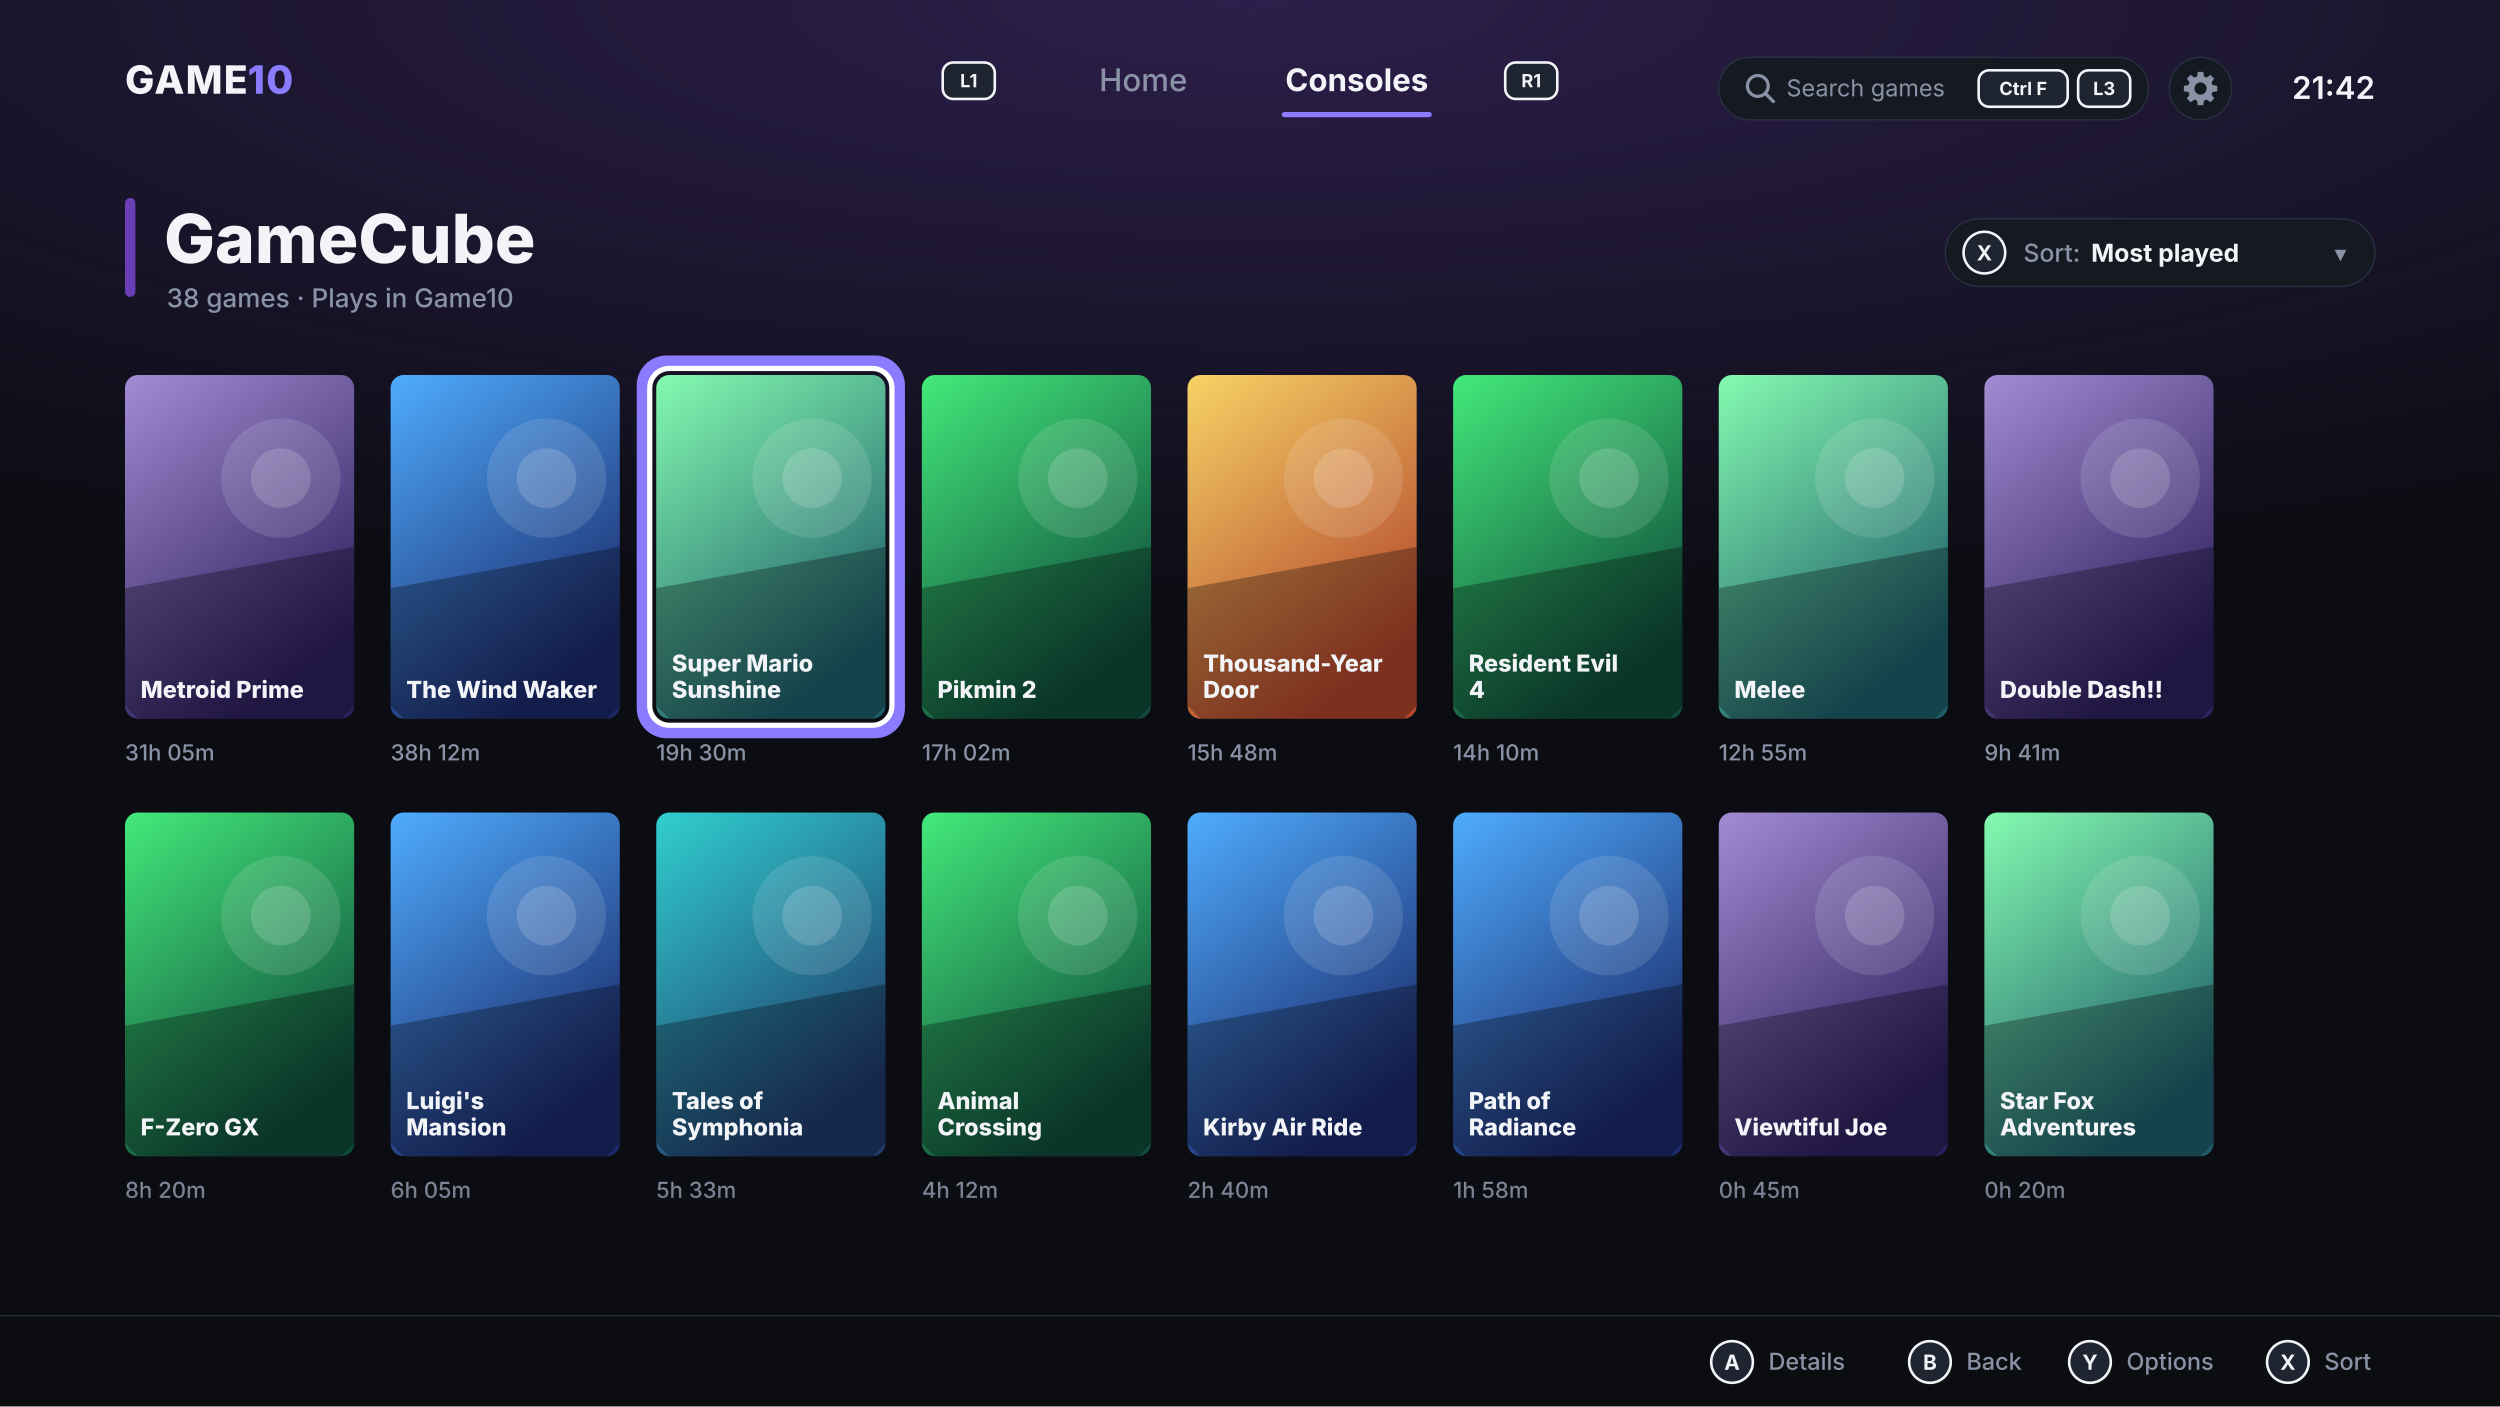
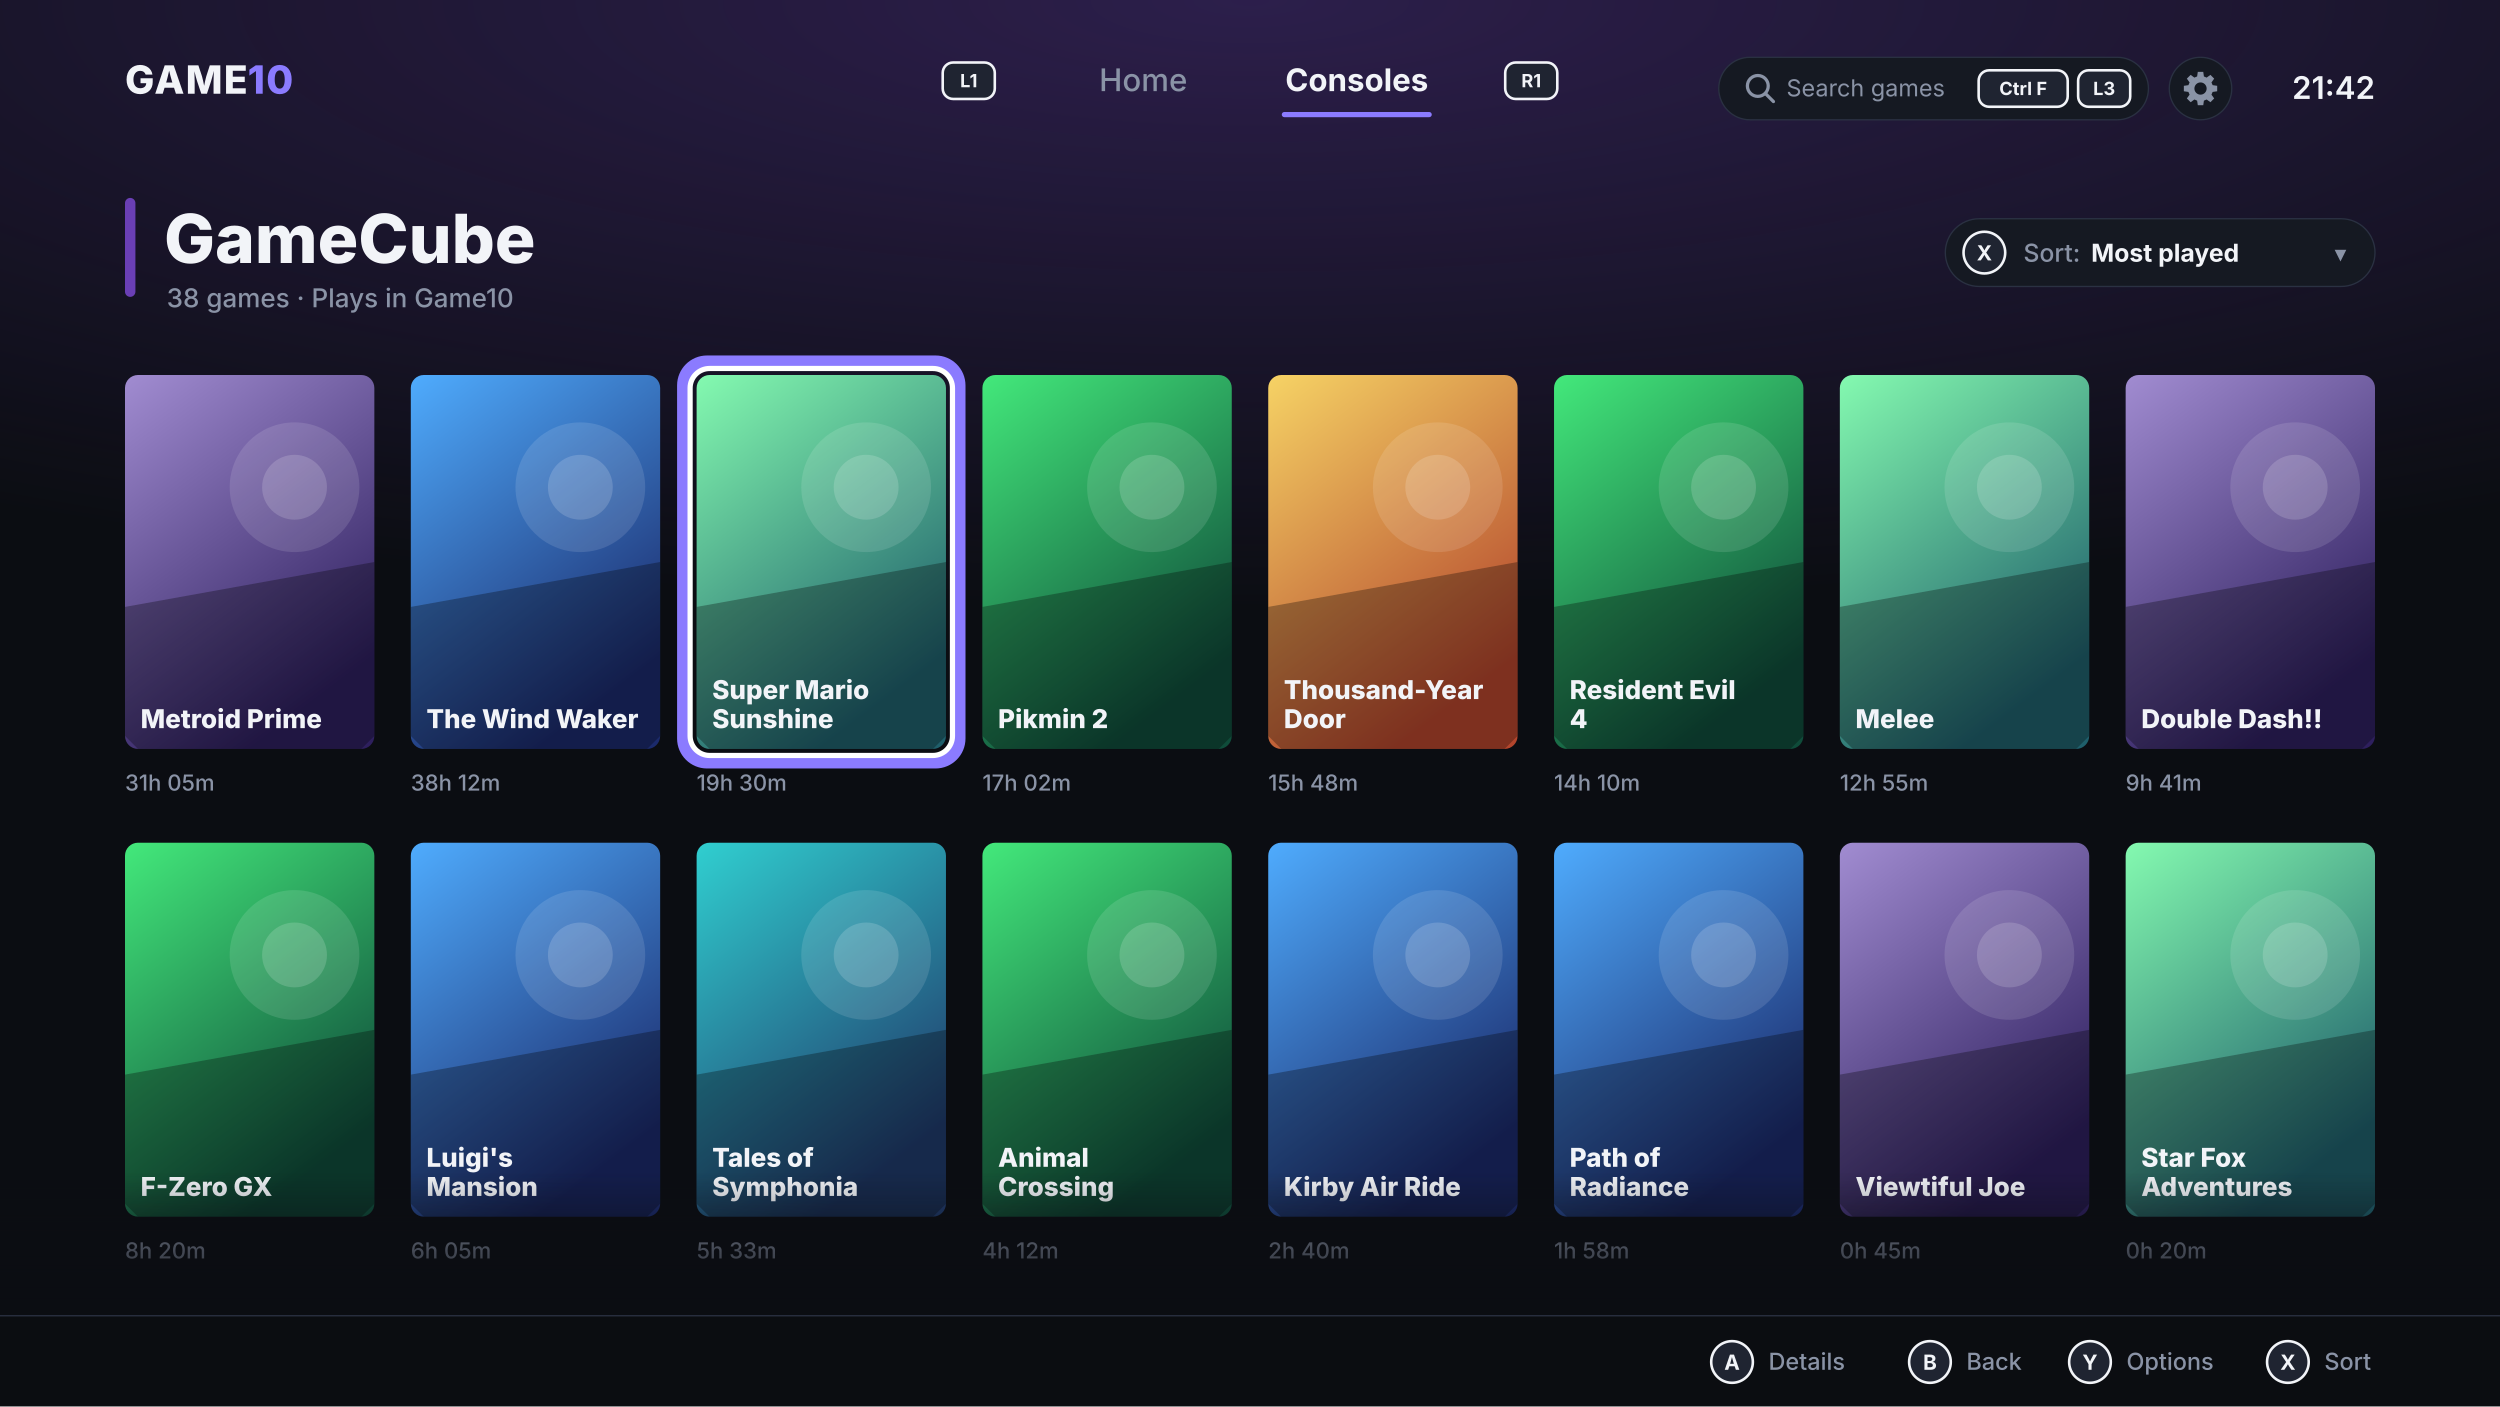
<svg xmlns="http://www.w3.org/2000/svg" width="1920" height="1080" viewBox="0 0 1920 1080">
  <defs>
    <radialGradient id="rg1" cx="0.5" cy="0" r="0.9">
      <stop offset="0" stop-color="#6A3FB5" stop-opacity="0.35" />
      <stop offset="1" stop-color="#6A3FB5" stop-opacity="0" />
    </radialGradient>
    <linearGradient id="lg2" x1="0" y1="0" x2="0.5" y2="1">
      <stop offset="0" stop-color="#A18CD1" stop-opacity="1" />
      <stop offset="1" stop-color="#2E1F5E" stop-opacity="1" />
    </linearGradient>
    <linearGradient id="lg3" x1="0" y1="0" x2="0.5" y2="1">
      <stop offset="0" stop-color="#4FACFE" stop-opacity="1" />
      <stop offset="1" stop-color="#1B2A6B" stop-opacity="1" />
    </linearGradient>
    <linearGradient id="lg4" x1="0" y1="0" x2="0.5" y2="1">
      <stop offset="0" stop-color="#84FAB0" stop-opacity="1" />
      <stop offset="1" stop-color="#1F5F6B" stop-opacity="1" />
    </linearGradient>
    <linearGradient id="lg5" x1="0" y1="0" x2="0.5" y2="1">
      <stop offset="0" stop-color="#43E97B" stop-opacity="1" />
      <stop offset="1" stop-color="#0F4C3A" stop-opacity="1" />
    </linearGradient>
    <linearGradient id="lg6" x1="0" y1="0" x2="0.5" y2="1">
      <stop offset="0" stop-color="#F6D365" stop-opacity="1" />
      <stop offset="1" stop-color="#B3452C" stop-opacity="1" />
    </linearGradient>
    <linearGradient id="lg7" x1="0" y1="0" x2="0.5" y2="1">
      <stop offset="0" stop-color="#43E97B" stop-opacity="1" />
      <stop offset="1" stop-color="#0F4C3A" stop-opacity="1" />
    </linearGradient>
    <linearGradient id="lg8" x1="0" y1="0" x2="0.5" y2="1">
      <stop offset="0" stop-color="#84FAB0" stop-opacity="1" />
      <stop offset="1" stop-color="#1F5F6B" stop-opacity="1" />
    </linearGradient>
    <linearGradient id="lg9" x1="0" y1="0" x2="0.5" y2="1">
      <stop offset="0" stop-color="#A18CD1" stop-opacity="1" />
      <stop offset="1" stop-color="#2E1F5E" stop-opacity="1" />
    </linearGradient>
    <linearGradient id="lg10" x1="0" y1="0" x2="0.5" y2="1">
      <stop offset="0" stop-color="#43E97B" stop-opacity="1" />
      <stop offset="1" stop-color="#0F4C3A" stop-opacity="1" />
    </linearGradient>
    <linearGradient id="lg11" x1="0" y1="0" x2="0.5" y2="1">
      <stop offset="0" stop-color="#4FACFE" stop-opacity="1" />
      <stop offset="1" stop-color="#1B2A6B" stop-opacity="1" />
    </linearGradient>
    <linearGradient id="lg12" x1="0" y1="0" x2="0.5" y2="1">
      <stop offset="0" stop-color="#30CFD0" stop-opacity="1" />
      <stop offset="1" stop-color="#203A6B" stop-opacity="1" />
    </linearGradient>
    <linearGradient id="lg13" x1="0" y1="0" x2="0.5" y2="1">
      <stop offset="0" stop-color="#43E97B" stop-opacity="1" />
      <stop offset="1" stop-color="#0F4C3A" stop-opacity="1" />
    </linearGradient>
    <linearGradient id="lg14" x1="0" y1="0" x2="0.5" y2="1">
      <stop offset="0" stop-color="#4FACFE" stop-opacity="1" />
      <stop offset="1" stop-color="#1B2A6B" stop-opacity="1" />
    </linearGradient>
    <linearGradient id="lg15" x1="0" y1="0" x2="0.5" y2="1">
      <stop offset="0" stop-color="#4FACFE" stop-opacity="1" />
      <stop offset="1" stop-color="#1B2A6B" stop-opacity="1" />
    </linearGradient>
    <linearGradient id="lg16" x1="0" y1="0" x2="0.5" y2="1">
      <stop offset="0" stop-color="#A18CD1" stop-opacity="1" />
      <stop offset="1" stop-color="#2E1F5E" stop-opacity="1" />
    </linearGradient>
    <linearGradient id="lg17" x1="0" y1="0" x2="0.5" y2="1">
      <stop offset="0" stop-color="#84FAB0" stop-opacity="1" />
      <stop offset="1" stop-color="#1F5F6B" stop-opacity="1" />
    </linearGradient>
    <linearGradient id="lg18" x1="0" y1="0" x2="0" y2="1">
      <stop offset="0" stop-color="#0B0D12" stop-opacity="0" />
      <stop offset="1" stop-color="#0B0D12" stop-opacity="1" />
    </linearGradient>
  </defs>
  <rect x="0.0" y="0.0" width="1920.0" height="1080.0" rx="0" fill="#0B0D12" fill-opacity="1" />
  <rect x="0.0" y="0.0" width="1920.0" height="520.0" rx="0" fill="url(#rg1)" fill-opacity="1" />
  <text x="96" y="72" font-family="Inter, 'Helvetica Neue', Arial, sans-serif" font-size="30" font-weight="800" fill="#F2F4F8" letter-spacing="1">GAME<tspan fill="#8B7BFF">10</tspan>
  </text>
  <rect x="724.0" y="48.0" width="40.0" height="28.0" rx="8" fill="#1F2431" fill-opacity="1" stroke="#F2F4F8" stroke-width="2" />
  <text x="744.0" y="67.0" font-family="Inter, 'Helvetica Neue', Arial, sans-serif" font-size="14" font-weight="700" fill="#F2F4F8" fill-opacity="1" text-anchor="middle" letter-spacing="0">L1</text>
  <rect x="1156.0" y="48.0" width="40.0" height="28.0" rx="8" fill="#1F2431" fill-opacity="1" stroke="#F2F4F8" stroke-width="2" />
  <text x="1176.0" y="67.0" font-family="Inter, 'Helvetica Neue', Arial, sans-serif" font-size="14" font-weight="700" fill="#F2F4F8" fill-opacity="1" text-anchor="middle" letter-spacing="0">R1</text>
  <text x="878.0" y="70.0" font-family="Inter, 'Helvetica Neue', Arial, sans-serif" font-size="24" font-weight="500" fill="#8A93A6" fill-opacity="1" text-anchor="middle" letter-spacing="0">Home</text>
  <text x="1042.0" y="70.0" font-family="Inter, 'Helvetica Neue', Arial, sans-serif" font-size="24" font-weight="700" fill="#F2F4F8" fill-opacity="1" text-anchor="middle" letter-spacing="0">Consoles</text>
  <rect x="984.4" y="86.0" width="115.2" height="4.0" rx="2" fill="#8B7BFF" fill-opacity="1" />
  <rect x="1320.0" y="44.0" width="330.0" height="48.0" rx="24" fill="#151922" fill-opacity="1" stroke="#2A3142" stroke-width="1" />
  <circle cx="1350.0" cy="66.0" r="8.0" fill="none" fill-opacity="1" stroke="#8A93A6" stroke-width="2.5" />
  <line x1="1356" y1="72" x2="1362" y2="78" stroke="#8A93A6" stroke-width="2.5" stroke-linecap="round" />
  <text x="1372.0" y="74.0" font-family="Inter, 'Helvetica Neue', Arial, sans-serif" font-size="18" font-weight="400" fill="#8A93A6" fill-opacity="1" text-anchor="start" letter-spacing="0">Search games</text>
  <rect x="1596.0" y="54.0" width="40.0" height="28.0" rx="8" fill="#1F2431" fill-opacity="1" stroke="#F2F4F8" stroke-width="2" />
  <text x="1616.0" y="73.0" font-family="Inter, 'Helvetica Neue', Arial, sans-serif" font-size="14" font-weight="700" fill="#F2F4F8" fill-opacity="1" text-anchor="middle" letter-spacing="0">L3</text>
  <rect x="1519.6" y="54.0" width="68.4" height="28.0" rx="8" fill="#1F2431" fill-opacity="1" stroke="#F2F4F8" stroke-width="2" />
  <text x="1553.8" y="73.0" font-family="Inter, 'Helvetica Neue', Arial, sans-serif" font-size="14" font-weight="700" fill="#F2F4F8" fill-opacity="1" text-anchor="middle" letter-spacing="0">Ctrl F</text>
  <circle cx="1690.0" cy="68.0" r="24.0" fill="#151922" fill-opacity="1" stroke="#2A3142" stroke-width="1" />
  <polygon points="1699.3,65.4 1702.8,65.9 1702.8,70.1 1699.3,70.6 1698.4,72.7 1700.5,75.6 1697.6,78.5 1694.7,76.4 1692.6,77.3 1692.1,80.8 1687.9,80.8 1687.4,77.3 1685.3,76.4 1682.4,78.5 1679.5,75.6 1681.6,72.7 1680.7,70.6 1677.2,70.1 1677.2,65.9 1680.7,65.4 1681.6,63.3 1679.5,60.4 1682.4,57.5 1685.3,59.6 1687.4,58.7 1687.9,55.2 1692.1,55.2 1692.6,58.7 1694.7,59.6 1697.6,57.5 1700.5,60.4 1698.4,63.3" fill="#8A93A6" />
  <circle cx="1690.0" cy="68.0" r="4.7" fill="#151922" fill-opacity="1" />
  <text x="1824.0" y="76.0" font-family="Inter, 'Helvetica Neue', Arial, sans-serif" font-size="24" font-weight="600" fill="#F2F4F8" fill-opacity="1" text-anchor="end" letter-spacing="0">21:42</text>
  <rect x="96.0" y="152.0" width="8.0" height="76.0" rx="4" fill="#6A3FB5" fill-opacity="1" />
  <text x="126.0" y="202.0" font-family="Inter, 'Helvetica Neue', Arial, sans-serif" font-size="52" font-weight="800" fill="#F2F4F8" fill-opacity="1" text-anchor="start" letter-spacing="0">GameCube</text>
  <text x="128.0" y="236.0" font-family="Inter, 'Helvetica Neue', Arial, sans-serif" font-size="20" font-weight="500" fill="#8A93A6" fill-opacity="1" text-anchor="start" letter-spacing="0">38 games  ·  Plays in Game10</text>
  <rect x="1494.0" y="168.0" width="330.0" height="52.0" rx="26" fill="#151922" fill-opacity="1" stroke="#2A3142" stroke-width="1" />
  <circle cx="1524.0" cy="194.0" r="16.0" fill="#1F2431" fill-opacity="1" stroke="#F2F4F8" stroke-width="2" />
  <text x="1524.0" y="200.0" font-family="Inter, 'Helvetica Neue', Arial, sans-serif" font-size="16" font-weight="700" fill="#F2F4F8" fill-opacity="1" text-anchor="middle" letter-spacing="0">X</text>
  <text x="1554.0" y="201.0" font-family="Inter, 'Helvetica Neue', Arial, sans-serif" font-size="19" font-weight="500" fill="#8A93A6" fill-opacity="1" text-anchor="start" letter-spacing="0">Sort:</text>
  <text x="1606.0" y="201.0" font-family="Inter, 'Helvetica Neue', Arial, sans-serif" font-size="19" font-weight="700" fill="#F2F4F8" fill-opacity="1" text-anchor="start" letter-spacing="0">Most played</text>
  <text x="1802.0" y="201.0" font-family="Inter, 'Helvetica Neue', Arial, sans-serif" font-size="18" font-weight="700" fill="#8A93A6" fill-opacity="1" text-anchor="end" letter-spacing="0">▾</text>
-   <rect x="96.0" y="288.0" width="176.0" height="264.0" rx="10" fill="url(#lg2)" fill-opacity="1" />
-   <circle cx="215.7" cy="367.2" r="45.8" fill="#FFFFFF" fill-opacity="0.12" />
-   <circle cx="215.7" cy="367.2" r="22.9" fill="#FFFFFF" fill-opacity="0.16" />
-   <polygon points="96,451.7 272,420.0 272,542.0 262,552.0 106,552.0 96,542.0" fill="#000000" fill-opacity=".3" />
-   <text x="108.0" y="536.0" font-family="Inter, 'Helvetica Neue', Arial, sans-serif" font-size="18" font-weight="800" fill="#F2F4F8" fill-opacity="1" text-anchor="start" letter-spacing="0">Metroid Prime</text>
-   <text x="96.0" y="584.0" font-family="Inter, 'Helvetica Neue', Arial, sans-serif" font-size="17" font-weight="500" fill="#8A93A6" fill-opacity="1" text-anchor="start" letter-spacing="0">31h 05m</text>
-   <rect x="300.0" y="288.0" width="176.0" height="264.0" rx="10" fill="url(#lg3)" fill-opacity="1" />
-   <circle cx="419.7" cy="367.2" r="45.8" fill="#FFFFFF" fill-opacity="0.12" />
-   <circle cx="419.7" cy="367.2" r="22.9" fill="#FFFFFF" fill-opacity="0.16" />
-   <polygon points="300,451.7 476,420.0 476,542.0 466,552.0 310,552.0 300,542.0" fill="#000000" fill-opacity=".3" />
-   <text x="312.0" y="536.0" font-family="Inter, 'Helvetica Neue', Arial, sans-serif" font-size="18" font-weight="800" fill="#F2F4F8" fill-opacity="1" text-anchor="start" letter-spacing="0">The Wind Waker</text>
-   <text x="300.0" y="584.0" font-family="Inter, 'Helvetica Neue', Arial, sans-serif" font-size="17" font-weight="500" fill="#8A93A6" fill-opacity="1" text-anchor="start" letter-spacing="0">38h 12m</text>
-   <rect x="494.0" y="278.0" width="196.0" height="284.0" rx="18" fill="none" fill-opacity="0.4" stroke="#8B7BFF" stroke-width="10" />
-   <rect x="499.0" y="283.0" width="186.0" height="274.0" rx="15" fill="none" fill-opacity="1" stroke="#FFFFFF" stroke-width="4" />
-   <rect x="504.0" y="288.0" width="176.0" height="264.0" rx="10" fill="url(#lg4)" fill-opacity="1" />
-   <circle cx="623.7" cy="367.2" r="45.8" fill="#FFFFFF" fill-opacity="0.12" />
-   <circle cx="623.7" cy="367.2" r="22.9" fill="#FFFFFF" fill-opacity="0.16" />
-   <polygon points="504,451.7 680,420.0 680,542.0 670,552.0 514,552.0 504,542.0" fill="#000000" fill-opacity=".3" />
-   <text x="516.0" y="515.8" font-family="Inter, 'Helvetica Neue', Arial, sans-serif" font-size="18" font-weight="800" fill="#F2F4F8" fill-opacity="1" text-anchor="start" letter-spacing="0">Super Mario</text>
-   <text x="516.0" y="536.0" font-family="Inter, 'Helvetica Neue', Arial, sans-serif" font-size="18" font-weight="800" fill="#F2F4F8" fill-opacity="1" text-anchor="start" letter-spacing="0">Sunshine</text>
-   <text x="504.0" y="584.0" font-family="Inter, 'Helvetica Neue', Arial, sans-serif" font-size="17" font-weight="500" fill="#8A93A6" fill-opacity="1" text-anchor="start" letter-spacing="0">19h 30m</text>
-   <rect x="708.0" y="288.0" width="176.0" height="264.0" rx="10" fill="url(#lg5)" fill-opacity="1" />
-   <circle cx="827.7" cy="367.2" r="45.8" fill="#FFFFFF" fill-opacity="0.12" />
-   <circle cx="827.7" cy="367.2" r="22.9" fill="#FFFFFF" fill-opacity="0.16" />
-   <polygon points="708,451.7 884,420.0 884,542.0 874,552.0 718,552.0 708,542.0" fill="#000000" fill-opacity=".3" />
-   <text x="720.0" y="536.0" font-family="Inter, 'Helvetica Neue', Arial, sans-serif" font-size="18" font-weight="800" fill="#F2F4F8" fill-opacity="1" text-anchor="start" letter-spacing="0">Pikmin 2</text>
-   <text x="708.0" y="584.0" font-family="Inter, 'Helvetica Neue', Arial, sans-serif" font-size="17" font-weight="500" fill="#8A93A6" fill-opacity="1" text-anchor="start" letter-spacing="0">17h 02m</text>
-   <rect x="912.0" y="288.0" width="176.0" height="264.0" rx="10" fill="url(#lg6)" fill-opacity="1" />
-   <circle cx="1031.7" cy="367.2" r="45.8" fill="#FFFFFF" fill-opacity="0.12" />
-   <circle cx="1031.7" cy="367.2" r="22.9" fill="#FFFFFF" fill-opacity="0.16" />
-   <polygon points="912,451.7 1088,420.0 1088,542.0 1078,552.0 922,552.0 912,542.0" fill="#000000" fill-opacity=".3" />
-   <text x="924.0" y="515.8" font-family="Inter, 'Helvetica Neue', Arial, sans-serif" font-size="18" font-weight="800" fill="#F2F4F8" fill-opacity="1" text-anchor="start" letter-spacing="0">Thousand-Year</text>
-   <text x="924.0" y="536.0" font-family="Inter, 'Helvetica Neue', Arial, sans-serif" font-size="18" font-weight="800" fill="#F2F4F8" fill-opacity="1" text-anchor="start" letter-spacing="0">Door</text>
-   <text x="912.0" y="584.0" font-family="Inter, 'Helvetica Neue', Arial, sans-serif" font-size="17" font-weight="500" fill="#8A93A6" fill-opacity="1" text-anchor="start" letter-spacing="0">15h 48m</text>
-   <rect x="1116.0" y="288.0" width="176.0" height="264.0" rx="10" fill="url(#lg7)" fill-opacity="1" />
-   <circle cx="1235.7" cy="367.2" r="45.8" fill="#FFFFFF" fill-opacity="0.12" />
-   <circle cx="1235.7" cy="367.2" r="22.9" fill="#FFFFFF" fill-opacity="0.16" />
-   <polygon points="1116,451.7 1292,420.0 1292,542.0 1282,552.0 1126,552.0 1116,542.0" fill="#000000" fill-opacity=".3" />
-   <text x="1128.0" y="515.8" font-family="Inter, 'Helvetica Neue', Arial, sans-serif" font-size="18" font-weight="800" fill="#F2F4F8" fill-opacity="1" text-anchor="start" letter-spacing="0">Resident Evil</text>
-   <text x="1128.0" y="536.0" font-family="Inter, 'Helvetica Neue', Arial, sans-serif" font-size="18" font-weight="800" fill="#F2F4F8" fill-opacity="1" text-anchor="start" letter-spacing="0">4</text>
-   <text x="1116.0" y="584.0" font-family="Inter, 'Helvetica Neue', Arial, sans-serif" font-size="17" font-weight="500" fill="#8A93A6" fill-opacity="1" text-anchor="start" letter-spacing="0">14h 10m</text>
-   <rect x="1320.0" y="288.0" width="176.0" height="264.0" rx="10" fill="url(#lg8)" fill-opacity="1" />
-   <circle cx="1439.7" cy="367.2" r="45.8" fill="#FFFFFF" fill-opacity="0.12" />
-   <circle cx="1439.7" cy="367.2" r="22.9" fill="#FFFFFF" fill-opacity="0.16" />
-   <polygon points="1320,451.7 1496,420.0 1496,542.0 1486,552.0 1330,552.0 1320,542.0" fill="#000000" fill-opacity=".3" />
-   <text x="1332.0" y="536.0" font-family="Inter, 'Helvetica Neue', Arial, sans-serif" font-size="18" font-weight="800" fill="#F2F4F8" fill-opacity="1" text-anchor="start" letter-spacing="0">Melee</text>
-   <text x="1320.0" y="584.0" font-family="Inter, 'Helvetica Neue', Arial, sans-serif" font-size="17" font-weight="500" fill="#8A93A6" fill-opacity="1" text-anchor="start" letter-spacing="0">12h 55m</text>
-   <rect x="1524.0" y="288.0" width="176.0" height="264.0" rx="10" fill="url(#lg9)" fill-opacity="1" />
-   <circle cx="1643.7" cy="367.2" r="45.8" fill="#FFFFFF" fill-opacity="0.12" />
-   <circle cx="1643.7" cy="367.2" r="22.9" fill="#FFFFFF" fill-opacity="0.16" />
-   <polygon points="1524,451.7 1700,420.0 1700,542.0 1690,552.0 1534,552.0 1524,542.0" fill="#000000" fill-opacity=".3" />
-   <text x="1536.0" y="536.0" font-family="Inter, 'Helvetica Neue', Arial, sans-serif" font-size="18" font-weight="800" fill="#F2F4F8" fill-opacity="1" text-anchor="start" letter-spacing="0">Double Dash!!</text>
-   <text x="1524.0" y="584.0" font-family="Inter, 'Helvetica Neue', Arial, sans-serif" font-size="17" font-weight="500" fill="#8A93A6" fill-opacity="1" text-anchor="start" letter-spacing="0">9h 41m</text>
-   <rect x="96.0" y="624.0" width="176.0" height="264.0" rx="10" fill="url(#lg10)" fill-opacity="1" />
-   <circle cx="215.7" cy="703.2" r="45.8" fill="#FFFFFF" fill-opacity="0.12" />
-   <circle cx="215.7" cy="703.2" r="22.9" fill="#FFFFFF" fill-opacity="0.16" />
-   <polygon points="96,787.7 272,756.0 272,878.0 262,888.0 106,888.0 96,878.0" fill="#000000" fill-opacity=".3" />
-   <text x="108.0" y="872.0" font-family="Inter, 'Helvetica Neue', Arial, sans-serif" font-size="18" font-weight="800" fill="#F2F4F8" fill-opacity="1" text-anchor="start" letter-spacing="0">F-Zero GX</text>
-   <text x="96.0" y="920.0" font-family="Inter, 'Helvetica Neue', Arial, sans-serif" font-size="17" font-weight="500" fill="#8A93A6" fill-opacity="1" text-anchor="start" letter-spacing="0">8h 20m</text>
-   <rect x="300.0" y="624.0" width="176.0" height="264.0" rx="10" fill="url(#lg11)" fill-opacity="1" />
-   <circle cx="419.7" cy="703.2" r="45.8" fill="#FFFFFF" fill-opacity="0.12" />
-   <circle cx="419.7" cy="703.2" r="22.9" fill="#FFFFFF" fill-opacity="0.16" />
-   <polygon points="300,787.7 476,756.0 476,878.0 466,888.0 310,888.0 300,878.0" fill="#000000" fill-opacity=".3" />
-   <text x="312.0" y="851.8" font-family="Inter, 'Helvetica Neue', Arial, sans-serif" font-size="18" font-weight="800" fill="#F2F4F8" fill-opacity="1" text-anchor="start" letter-spacing="0">Luigi's</text>
-   <text x="312.0" y="872.0" font-family="Inter, 'Helvetica Neue', Arial, sans-serif" font-size="18" font-weight="800" fill="#F2F4F8" fill-opacity="1" text-anchor="start" letter-spacing="0">Mansion</text>
-   <text x="300.0" y="920.0" font-family="Inter, 'Helvetica Neue', Arial, sans-serif" font-size="17" font-weight="500" fill="#8A93A6" fill-opacity="1" text-anchor="start" letter-spacing="0">6h 05m</text>
-   <rect x="504.0" y="624.0" width="176.0" height="264.0" rx="10" fill="url(#lg12)" fill-opacity="1" />
-   <circle cx="623.7" cy="703.2" r="45.8" fill="#FFFFFF" fill-opacity="0.12" />
-   <circle cx="623.7" cy="703.2" r="22.9" fill="#FFFFFF" fill-opacity="0.16" />
-   <polygon points="504,787.7 680,756.0 680,878.0 670,888.0 514,888.0 504,878.0" fill="#000000" fill-opacity=".3" />
-   <text x="516.0" y="851.8" font-family="Inter, 'Helvetica Neue', Arial, sans-serif" font-size="18" font-weight="800" fill="#F2F4F8" fill-opacity="1" text-anchor="start" letter-spacing="0">Tales of</text>
-   <text x="516.0" y="872.0" font-family="Inter, 'Helvetica Neue', Arial, sans-serif" font-size="18" font-weight="800" fill="#F2F4F8" fill-opacity="1" text-anchor="start" letter-spacing="0">Symphonia</text>
-   <text x="504.0" y="920.0" font-family="Inter, 'Helvetica Neue', Arial, sans-serif" font-size="17" font-weight="500" fill="#8A93A6" fill-opacity="1" text-anchor="start" letter-spacing="0">5h 33m</text>
-   <rect x="708.0" y="624.0" width="176.0" height="264.0" rx="10" fill="url(#lg13)" fill-opacity="1" />
-   <circle cx="827.7" cy="703.2" r="45.8" fill="#FFFFFF" fill-opacity="0.12" />
-   <circle cx="827.7" cy="703.2" r="22.9" fill="#FFFFFF" fill-opacity="0.16" />
-   <polygon points="708,787.7 884,756.0 884,878.0 874,888.0 718,888.0 708,878.0" fill="#000000" fill-opacity=".3" />
-   <text x="720.0" y="851.8" font-family="Inter, 'Helvetica Neue', Arial, sans-serif" font-size="18" font-weight="800" fill="#F2F4F8" fill-opacity="1" text-anchor="start" letter-spacing="0">Animal</text>
-   <text x="720.0" y="872.0" font-family="Inter, 'Helvetica Neue', Arial, sans-serif" font-size="18" font-weight="800" fill="#F2F4F8" fill-opacity="1" text-anchor="start" letter-spacing="0">Crossing</text>
-   <text x="708.0" y="920.0" font-family="Inter, 'Helvetica Neue', Arial, sans-serif" font-size="17" font-weight="500" fill="#8A93A6" fill-opacity="1" text-anchor="start" letter-spacing="0">4h 12m</text>
-   <rect x="912.0" y="624.0" width="176.0" height="264.0" rx="10" fill="url(#lg14)" fill-opacity="1" />
-   <circle cx="1031.7" cy="703.2" r="45.8" fill="#FFFFFF" fill-opacity="0.12" />
-   <circle cx="1031.7" cy="703.2" r="22.9" fill="#FFFFFF" fill-opacity="0.16" />
-   <polygon points="912,787.7 1088,756.0 1088,878.0 1078,888.0 922,888.0 912,878.0" fill="#000000" fill-opacity=".3" />
-   <text x="924.0" y="872.0" font-family="Inter, 'Helvetica Neue', Arial, sans-serif" font-size="18" font-weight="800" fill="#F2F4F8" fill-opacity="1" text-anchor="start" letter-spacing="0">Kirby Air Ride</text>
-   <text x="912.0" y="920.0" font-family="Inter, 'Helvetica Neue', Arial, sans-serif" font-size="17" font-weight="500" fill="#8A93A6" fill-opacity="1" text-anchor="start" letter-spacing="0">2h 40m</text>
-   <rect x="1116.0" y="624.0" width="176.0" height="264.0" rx="10" fill="url(#lg15)" fill-opacity="1" />
-   <circle cx="1235.7" cy="703.2" r="45.8" fill="#FFFFFF" fill-opacity="0.12" />
-   <circle cx="1235.7" cy="703.2" r="22.9" fill="#FFFFFF" fill-opacity="0.16" />
-   <polygon points="1116,787.7 1292,756.0 1292,878.0 1282,888.0 1126,888.0 1116,878.0" fill="#000000" fill-opacity=".3" />
-   <text x="1128.0" y="851.8" font-family="Inter, 'Helvetica Neue', Arial, sans-serif" font-size="18" font-weight="800" fill="#F2F4F8" fill-opacity="1" text-anchor="start" letter-spacing="0">Path of</text>
-   <text x="1128.0" y="872.0" font-family="Inter, 'Helvetica Neue', Arial, sans-serif" font-size="18" font-weight="800" fill="#F2F4F8" fill-opacity="1" text-anchor="start" letter-spacing="0">Radiance</text>
-   <text x="1116.0" y="920.0" font-family="Inter, 'Helvetica Neue', Arial, sans-serif" font-size="17" font-weight="500" fill="#8A93A6" fill-opacity="1" text-anchor="start" letter-spacing="0">1h 58m</text>
-   <rect x="1320.0" y="624.0" width="176.0" height="264.0" rx="10" fill="url(#lg16)" fill-opacity="1" />
-   <circle cx="1439.7" cy="703.2" r="45.8" fill="#FFFFFF" fill-opacity="0.12" />
-   <circle cx="1439.7" cy="703.2" r="22.9" fill="#FFFFFF" fill-opacity="0.16" />
-   <polygon points="1320,787.7 1496,756.0 1496,878.0 1486,888.0 1330,888.0 1320,878.0" fill="#000000" fill-opacity=".3" />
-   <text x="1332.0" y="872.0" font-family="Inter, 'Helvetica Neue', Arial, sans-serif" font-size="18" font-weight="800" fill="#F2F4F8" fill-opacity="1" text-anchor="start" letter-spacing="0">Viewtiful Joe</text>
-   <text x="1320.0" y="920.0" font-family="Inter, 'Helvetica Neue', Arial, sans-serif" font-size="17" font-weight="500" fill="#8A93A6" fill-opacity="1" text-anchor="start" letter-spacing="0">0h 45m</text>
-   <rect x="1524.0" y="624.0" width="176.0" height="264.0" rx="10" fill="url(#lg17)" fill-opacity="1" />
-   <circle cx="1643.7" cy="703.2" r="45.8" fill="#FFFFFF" fill-opacity="0.12" />
-   <circle cx="1643.7" cy="703.2" r="22.9" fill="#FFFFFF" fill-opacity="0.16" />
-   <polygon points="1524,787.7 1700,756.0 1700,878.0 1690,888.0 1534,888.0 1524,878.0" fill="#000000" fill-opacity=".3" />
-   <text x="1536.0" y="851.8" font-family="Inter, 'Helvetica Neue', Arial, sans-serif" font-size="18" font-weight="800" fill="#F2F4F8" fill-opacity="1" text-anchor="start" letter-spacing="0">Star Fox</text>
-   <text x="1536.0" y="872.0" font-family="Inter, 'Helvetica Neue', Arial, sans-serif" font-size="18" font-weight="800" fill="#F2F4F8" fill-opacity="1" text-anchor="start" letter-spacing="0">Adventures</text>
-   <text x="1524.0" y="920.0" font-family="Inter, 'Helvetica Neue', Arial, sans-serif" font-size="17" font-weight="500" fill="#8A93A6" fill-opacity="1" text-anchor="start" letter-spacing="0">0h 20m</text>
+   <rect x="96.0" y="288.0" width="191.5" height="287.2" rx="10" fill="url(#lg2)" fill-opacity="1" />
+   <circle cx="226.2" cy="374.2" r="49.8" fill="#FFFFFF" fill-opacity="0.12" />
+   <circle cx="226.2" cy="374.2" r="24.9" fill="#FFFFFF" fill-opacity="0.16" />
+   <polygon points="96.0,466.1 287.5,431.6 287.5,565.2 277.5,575.2 106.0,575.2 96.0,565.2" fill="#000000" fill-opacity=".3" />
+   <text x="108.0" y="559.2" font-family="Inter, 'Helvetica Neue', Arial, sans-serif" font-size="20" font-weight="800" fill="#F2F4F8" fill-opacity="1" text-anchor="start" letter-spacing="0">Metroid Prime</text>
+   <text x="96.0" y="607.2" font-family="Inter, 'Helvetica Neue', Arial, sans-serif" font-size="17" font-weight="500" fill="#8A93A6" fill-opacity="1" text-anchor="start" letter-spacing="0">31h 05m</text>
+   <rect x="315.5" y="288.0" width="191.5" height="287.2" rx="10" fill="url(#lg3)" fill-opacity="1" />
+   <circle cx="445.7" cy="374.2" r="49.8" fill="#FFFFFF" fill-opacity="0.12" />
+   <circle cx="445.7" cy="374.2" r="24.9" fill="#FFFFFF" fill-opacity="0.16" />
+   <polygon points="315.5,466.1 507.0,431.6 507.0,565.2 497.0,575.2 325.5,575.2 315.5,565.2" fill="#000000" fill-opacity=".3" />
+   <text x="327.5" y="559.2" font-family="Inter, 'Helvetica Neue', Arial, sans-serif" font-size="20" font-weight="800" fill="#F2F4F8" fill-opacity="1" text-anchor="start" letter-spacing="0">The Wind Waker</text>
+   <text x="315.5" y="607.2" font-family="Inter, 'Helvetica Neue', Arial, sans-serif" font-size="17" font-weight="500" fill="#8A93A6" fill-opacity="1" text-anchor="start" letter-spacing="0">38h 12m</text>
+   <rect x="525.0" y="278.0" width="211.5" height="307.2" rx="18" fill="none" fill-opacity="0.4" stroke="#8B7BFF" stroke-width="10" />
+   <rect x="530.0" y="283.0" width="201.5" height="297.2" rx="15" fill="none" fill-opacity="1" stroke="#FFFFFF" stroke-width="4" />
+   <rect x="535.0" y="288.0" width="191.5" height="287.2" rx="10" fill="url(#lg4)" fill-opacity="1" />
+   <circle cx="665.2" cy="374.2" r="49.8" fill="#FFFFFF" fill-opacity="0.12" />
+   <circle cx="665.2" cy="374.2" r="24.9" fill="#FFFFFF" fill-opacity="0.16" />
+   <polygon points="535.0,466.1 726.5,431.6 726.5,565.2 716.5,575.2 545.0,575.2 535.0,565.2" fill="#000000" fill-opacity=".3" />
+   <text x="547.0" y="536.9" font-family="Inter, 'Helvetica Neue', Arial, sans-serif" font-size="20" font-weight="800" fill="#F2F4F8" fill-opacity="1" text-anchor="start" letter-spacing="0">Super Mario</text>
+   <text x="547.0" y="559.2" font-family="Inter, 'Helvetica Neue', Arial, sans-serif" font-size="20" font-weight="800" fill="#F2F4F8" fill-opacity="1" text-anchor="start" letter-spacing="0">Sunshine</text>
+   <text x="535.0" y="607.2" font-family="Inter, 'Helvetica Neue', Arial, sans-serif" font-size="17" font-weight="500" fill="#8A93A6" fill-opacity="1" text-anchor="start" letter-spacing="0">19h 30m</text>
+   <rect x="754.5" y="288.0" width="191.5" height="287.2" rx="10" fill="url(#lg5)" fill-opacity="1" />
+   <circle cx="884.7" cy="374.2" r="49.8" fill="#FFFFFF" fill-opacity="0.12" />
+   <circle cx="884.7" cy="374.2" r="24.9" fill="#FFFFFF" fill-opacity="0.16" />
+   <polygon points="754.5,466.1 946.0,431.6 946.0,565.2 936.0,575.2 764.5,575.2 754.5,565.2" fill="#000000" fill-opacity=".3" />
+   <text x="766.5" y="559.2" font-family="Inter, 'Helvetica Neue', Arial, sans-serif" font-size="20" font-weight="800" fill="#F2F4F8" fill-opacity="1" text-anchor="start" letter-spacing="0">Pikmin 2</text>
+   <text x="754.5" y="607.2" font-family="Inter, 'Helvetica Neue', Arial, sans-serif" font-size="17" font-weight="500" fill="#8A93A6" fill-opacity="1" text-anchor="start" letter-spacing="0">17h 02m</text>
+   <rect x="974.0" y="288.0" width="191.5" height="287.2" rx="10" fill="url(#lg6)" fill-opacity="1" />
+   <circle cx="1104.2" cy="374.2" r="49.8" fill="#FFFFFF" fill-opacity="0.12" />
+   <circle cx="1104.2" cy="374.2" r="24.9" fill="#FFFFFF" fill-opacity="0.16" />
+   <polygon points="974.0,466.1 1165.5,431.6 1165.5,565.2 1155.5,575.2 984.0,575.2 974.0,565.2" fill="#000000" fill-opacity=".3" />
+   <text x="986.0" y="536.9" font-family="Inter, 'Helvetica Neue', Arial, sans-serif" font-size="20" font-weight="800" fill="#F2F4F8" fill-opacity="1" text-anchor="start" letter-spacing="0">Thousand-Year</text>
+   <text x="986.0" y="559.2" font-family="Inter, 'Helvetica Neue', Arial, sans-serif" font-size="20" font-weight="800" fill="#F2F4F8" fill-opacity="1" text-anchor="start" letter-spacing="0">Door</text>
+   <text x="974.0" y="607.2" font-family="Inter, 'Helvetica Neue', Arial, sans-serif" font-size="17" font-weight="500" fill="#8A93A6" fill-opacity="1" text-anchor="start" letter-spacing="0">15h 48m</text>
+   <rect x="1193.5" y="288.0" width="191.5" height="287.2" rx="10" fill="url(#lg7)" fill-opacity="1" />
+   <circle cx="1323.7" cy="374.2" r="49.8" fill="#FFFFFF" fill-opacity="0.12" />
+   <circle cx="1323.7" cy="374.2" r="24.9" fill="#FFFFFF" fill-opacity="0.16" />
+   <polygon points="1193.5,466.1 1385.0,431.6 1385.0,565.2 1375.0,575.2 1203.5,575.2 1193.5,565.2" fill="#000000" fill-opacity=".3" />
+   <text x="1205.5" y="536.9" font-family="Inter, 'Helvetica Neue', Arial, sans-serif" font-size="20" font-weight="800" fill="#F2F4F8" fill-opacity="1" text-anchor="start" letter-spacing="0">Resident Evil</text>
+   <text x="1205.5" y="559.2" font-family="Inter, 'Helvetica Neue', Arial, sans-serif" font-size="20" font-weight="800" fill="#F2F4F8" fill-opacity="1" text-anchor="start" letter-spacing="0">4</text>
+   <text x="1193.5" y="607.2" font-family="Inter, 'Helvetica Neue', Arial, sans-serif" font-size="17" font-weight="500" fill="#8A93A6" fill-opacity="1" text-anchor="start" letter-spacing="0">14h 10m</text>
+   <rect x="1413.0" y="288.0" width="191.5" height="287.2" rx="10" fill="url(#lg8)" fill-opacity="1" />
+   <circle cx="1543.2" cy="374.2" r="49.8" fill="#FFFFFF" fill-opacity="0.12" />
+   <circle cx="1543.2" cy="374.2" r="24.9" fill="#FFFFFF" fill-opacity="0.16" />
+   <polygon points="1413.0,466.1 1604.5,431.6 1604.5,565.2 1594.5,575.2 1423.0,575.2 1413.0,565.2" fill="#000000" fill-opacity=".3" />
+   <text x="1425.0" y="559.2" font-family="Inter, 'Helvetica Neue', Arial, sans-serif" font-size="20" font-weight="800" fill="#F2F4F8" fill-opacity="1" text-anchor="start" letter-spacing="0">Melee</text>
+   <text x="1413.0" y="607.2" font-family="Inter, 'Helvetica Neue', Arial, sans-serif" font-size="17" font-weight="500" fill="#8A93A6" fill-opacity="1" text-anchor="start" letter-spacing="0">12h 55m</text>
+   <rect x="1632.5" y="288.0" width="191.5" height="287.2" rx="10" fill="url(#lg9)" fill-opacity="1" />
+   <circle cx="1762.7" cy="374.2" r="49.8" fill="#FFFFFF" fill-opacity="0.12" />
+   <circle cx="1762.7" cy="374.2" r="24.9" fill="#FFFFFF" fill-opacity="0.16" />
+   <polygon points="1632.5,466.1 1824.0,431.6 1824.0,565.2 1814.0,575.2 1642.5,575.2 1632.5,565.2" fill="#000000" fill-opacity=".3" />
+   <text x="1644.5" y="559.2" font-family="Inter, 'Helvetica Neue', Arial, sans-serif" font-size="20" font-weight="800" fill="#F2F4F8" fill-opacity="1" text-anchor="start" letter-spacing="0">Double Dash!!</text>
+   <text x="1632.5" y="607.2" font-family="Inter, 'Helvetica Neue', Arial, sans-serif" font-size="17" font-weight="500" fill="#8A93A6" fill-opacity="1" text-anchor="start" letter-spacing="0">9h 41m</text>
+   <rect x="96.0" y="647.2" width="191.5" height="287.2" rx="10" fill="url(#lg10)" fill-opacity="1" />
+   <circle cx="226.2" cy="733.4" r="49.8" fill="#FFFFFF" fill-opacity="0.12" />
+   <circle cx="226.2" cy="733.4" r="24.9" fill="#FFFFFF" fill-opacity="0.16" />
+   <polygon points="96.0,825.3 287.5,790.9 287.5,924.5 277.5,934.5 106.0,934.5 96.0,924.5" fill="#000000" fill-opacity=".3" />
+   <text x="108.0" y="918.5" font-family="Inter, 'Helvetica Neue', Arial, sans-serif" font-size="20" font-weight="800" fill="#F2F4F8" fill-opacity="1" text-anchor="start" letter-spacing="0">F-Zero GX</text>
+   <text x="96.0" y="966.5" font-family="Inter, 'Helvetica Neue', Arial, sans-serif" font-size="17" font-weight="500" fill="#8A93A6" fill-opacity="1" text-anchor="start" letter-spacing="0">8h 20m</text>
+   <rect x="315.5" y="647.2" width="191.5" height="287.2" rx="10" fill="url(#lg11)" fill-opacity="1" />
+   <circle cx="445.7" cy="733.4" r="49.8" fill="#FFFFFF" fill-opacity="0.12" />
+   <circle cx="445.7" cy="733.4" r="24.9" fill="#FFFFFF" fill-opacity="0.16" />
+   <polygon points="315.5,825.3 507.0,790.9 507.0,924.5 497.0,934.5 325.5,934.5 315.5,924.5" fill="#000000" fill-opacity=".3" />
+   <text x="327.5" y="896.1" font-family="Inter, 'Helvetica Neue', Arial, sans-serif" font-size="20" font-weight="800" fill="#F2F4F8" fill-opacity="1" text-anchor="start" letter-spacing="0">Luigi's</text>
+   <text x="327.5" y="918.5" font-family="Inter, 'Helvetica Neue', Arial, sans-serif" font-size="20" font-weight="800" fill="#F2F4F8" fill-opacity="1" text-anchor="start" letter-spacing="0">Mansion</text>
+   <text x="315.5" y="966.5" font-family="Inter, 'Helvetica Neue', Arial, sans-serif" font-size="17" font-weight="500" fill="#8A93A6" fill-opacity="1" text-anchor="start" letter-spacing="0">6h 05m</text>
+   <rect x="535.0" y="647.2" width="191.5" height="287.2" rx="10" fill="url(#lg12)" fill-opacity="1" />
+   <circle cx="665.2" cy="733.4" r="49.8" fill="#FFFFFF" fill-opacity="0.12" />
+   <circle cx="665.2" cy="733.4" r="24.9" fill="#FFFFFF" fill-opacity="0.16" />
+   <polygon points="535.0,825.3 726.5,790.9 726.5,924.5 716.5,934.5 545.0,934.5 535.0,924.5" fill="#000000" fill-opacity=".3" />
+   <text x="547.0" y="896.1" font-family="Inter, 'Helvetica Neue', Arial, sans-serif" font-size="20" font-weight="800" fill="#F2F4F8" fill-opacity="1" text-anchor="start" letter-spacing="0">Tales of</text>
+   <text x="547.0" y="918.5" font-family="Inter, 'Helvetica Neue', Arial, sans-serif" font-size="20" font-weight="800" fill="#F2F4F8" fill-opacity="1" text-anchor="start" letter-spacing="0">Symphonia</text>
+   <text x="535.0" y="966.5" font-family="Inter, 'Helvetica Neue', Arial, sans-serif" font-size="17" font-weight="500" fill="#8A93A6" fill-opacity="1" text-anchor="start" letter-spacing="0">5h 33m</text>
+   <rect x="754.5" y="647.2" width="191.5" height="287.2" rx="10" fill="url(#lg13)" fill-opacity="1" />
+   <circle cx="884.7" cy="733.4" r="49.8" fill="#FFFFFF" fill-opacity="0.12" />
+   <circle cx="884.7" cy="733.4" r="24.9" fill="#FFFFFF" fill-opacity="0.16" />
+   <polygon points="754.5,825.3 946.0,790.9 946.0,924.5 936.0,934.5 764.5,934.5 754.5,924.5" fill="#000000" fill-opacity=".3" />
+   <text x="766.5" y="896.1" font-family="Inter, 'Helvetica Neue', Arial, sans-serif" font-size="20" font-weight="800" fill="#F2F4F8" fill-opacity="1" text-anchor="start" letter-spacing="0">Animal</text>
+   <text x="766.5" y="918.5" font-family="Inter, 'Helvetica Neue', Arial, sans-serif" font-size="20" font-weight="800" fill="#F2F4F8" fill-opacity="1" text-anchor="start" letter-spacing="0">Crossing</text>
+   <text x="754.5" y="966.5" font-family="Inter, 'Helvetica Neue', Arial, sans-serif" font-size="17" font-weight="500" fill="#8A93A6" fill-opacity="1" text-anchor="start" letter-spacing="0">4h 12m</text>
+   <rect x="974.0" y="647.2" width="191.5" height="287.2" rx="10" fill="url(#lg14)" fill-opacity="1" />
+   <circle cx="1104.2" cy="733.4" r="49.8" fill="#FFFFFF" fill-opacity="0.12" />
+   <circle cx="1104.2" cy="733.4" r="24.9" fill="#FFFFFF" fill-opacity="0.16" />
+   <polygon points="974.0,825.3 1165.5,790.9 1165.5,924.5 1155.5,934.5 984.0,934.5 974.0,924.5" fill="#000000" fill-opacity=".3" />
+   <text x="986.0" y="918.5" font-family="Inter, 'Helvetica Neue', Arial, sans-serif" font-size="20" font-weight="800" fill="#F2F4F8" fill-opacity="1" text-anchor="start" letter-spacing="0">Kirby Air Ride</text>
+   <text x="974.0" y="966.5" font-family="Inter, 'Helvetica Neue', Arial, sans-serif" font-size="17" font-weight="500" fill="#8A93A6" fill-opacity="1" text-anchor="start" letter-spacing="0">2h 40m</text>
+   <rect x="1193.5" y="647.2" width="191.5" height="287.2" rx="10" fill="url(#lg15)" fill-opacity="1" />
+   <circle cx="1323.7" cy="733.4" r="49.8" fill="#FFFFFF" fill-opacity="0.12" />
+   <circle cx="1323.7" cy="733.4" r="24.9" fill="#FFFFFF" fill-opacity="0.16" />
+   <polygon points="1193.5,825.3 1385.0,790.9 1385.0,924.5 1375.0,934.5 1203.5,934.5 1193.5,924.5" fill="#000000" fill-opacity=".3" />
+   <text x="1205.5" y="896.1" font-family="Inter, 'Helvetica Neue', Arial, sans-serif" font-size="20" font-weight="800" fill="#F2F4F8" fill-opacity="1" text-anchor="start" letter-spacing="0">Path of</text>
+   <text x="1205.5" y="918.5" font-family="Inter, 'Helvetica Neue', Arial, sans-serif" font-size="20" font-weight="800" fill="#F2F4F8" fill-opacity="1" text-anchor="start" letter-spacing="0">Radiance</text>
+   <text x="1193.5" y="966.5" font-family="Inter, 'Helvetica Neue', Arial, sans-serif" font-size="17" font-weight="500" fill="#8A93A6" fill-opacity="1" text-anchor="start" letter-spacing="0">1h 58m</text>
+   <rect x="1413.0" y="647.2" width="191.5" height="287.2" rx="10" fill="url(#lg16)" fill-opacity="1" />
+   <circle cx="1543.2" cy="733.4" r="49.8" fill="#FFFFFF" fill-opacity="0.12" />
+   <circle cx="1543.2" cy="733.4" r="24.9" fill="#FFFFFF" fill-opacity="0.16" />
+   <polygon points="1413.0,825.3 1604.5,790.9 1604.5,924.5 1594.5,934.5 1423.0,934.5 1413.0,924.5" fill="#000000" fill-opacity=".3" />
+   <text x="1425.0" y="918.5" font-family="Inter, 'Helvetica Neue', Arial, sans-serif" font-size="20" font-weight="800" fill="#F2F4F8" fill-opacity="1" text-anchor="start" letter-spacing="0">Viewtiful Joe</text>
+   <text x="1413.0" y="966.5" font-family="Inter, 'Helvetica Neue', Arial, sans-serif" font-size="17" font-weight="500" fill="#8A93A6" fill-opacity="1" text-anchor="start" letter-spacing="0">0h 45m</text>
+   <rect x="1632.5" y="647.2" width="191.5" height="287.2" rx="10" fill="url(#lg17)" fill-opacity="1" />
+   <circle cx="1762.7" cy="733.4" r="49.8" fill="#FFFFFF" fill-opacity="0.12" />
+   <circle cx="1762.7" cy="733.4" r="24.9" fill="#FFFFFF" fill-opacity="0.16" />
+   <polygon points="1632.5,825.3 1824.0,790.9 1824.0,924.5 1814.0,934.5 1642.5,934.5 1632.5,924.5" fill="#000000" fill-opacity=".3" />
+   <text x="1644.5" y="896.1" font-family="Inter, 'Helvetica Neue', Arial, sans-serif" font-size="20" font-weight="800" fill="#F2F4F8" fill-opacity="1" text-anchor="start" letter-spacing="0">Star Fox</text>
+   <text x="1644.5" y="918.5" font-family="Inter, 'Helvetica Neue', Arial, sans-serif" font-size="20" font-weight="800" fill="#F2F4F8" fill-opacity="1" text-anchor="start" letter-spacing="0">Adventures</text>
+   <text x="1632.5" y="966.5" font-family="Inter, 'Helvetica Neue', Arial, sans-serif" font-size="17" font-weight="500" fill="#8A93A6" fill-opacity="1" text-anchor="start" letter-spacing="0">0h 20m</text>
  <rect x="0.0" y="900.0" width="1920.0" height="110.0" rx="0" fill="url(#lg18)" fill-opacity="1" />
  <rect x="0.0" y="1010.0" width="1920.0" height="70.0" rx="0" fill="#0B0D12" fill-opacity="0.92" />
  <rect x="0.0" y="1010.0" width="1920.0" height="1.0" rx="0" fill="#2A3142" fill-opacity="1" />
  <text x="1785.1" y="1052.0" font-family="Inter, 'Helvetica Neue', Arial, sans-serif" font-size="18" font-weight="500" fill="#8A93A6" fill-opacity="1" text-anchor="start" letter-spacing="0">Sort</text>
  <circle cx="1757.1" cy="1046.0" r="16.0" fill="#1F2431" fill-opacity="1" stroke="#F2F4F8" stroke-width="2" />
  <text x="1757.1" y="1052.0" font-family="Inter, 'Helvetica Neue', Arial, sans-serif" font-size="16" font-weight="700" fill="#F2F4F8" fill-opacity="1" text-anchor="middle" letter-spacing="0">X</text>
  <text x="1633.1" y="1052.0" font-family="Inter, 'Helvetica Neue', Arial, sans-serif" font-size="18" font-weight="500" fill="#8A93A6" fill-opacity="1" text-anchor="start" letter-spacing="0">Options</text>
  <circle cx="1605.1" cy="1046.0" r="16.0" fill="#1F2431" fill-opacity="1" stroke="#F2F4F8" stroke-width="2" />
  <text x="1605.1" y="1052.0" font-family="Inter, 'Helvetica Neue', Arial, sans-serif" font-size="16" font-weight="700" fill="#F2F4F8" fill-opacity="1" text-anchor="middle" letter-spacing="0">Y</text>
  <text x="1510.2" y="1052.0" font-family="Inter, 'Helvetica Neue', Arial, sans-serif" font-size="18" font-weight="500" fill="#8A93A6" fill-opacity="1" text-anchor="start" letter-spacing="0">Back</text>
  <circle cx="1482.2" cy="1046.0" r="16.0" fill="#1F2431" fill-opacity="1" stroke="#F2F4F8" stroke-width="2" />
  <text x="1482.2" y="1052.0" font-family="Inter, 'Helvetica Neue', Arial, sans-serif" font-size="16" font-weight="700" fill="#F2F4F8" fill-opacity="1" text-anchor="middle" letter-spacing="0">B</text>
  <text x="1358.2" y="1052.0" font-family="Inter, 'Helvetica Neue', Arial, sans-serif" font-size="18" font-weight="500" fill="#8A93A6" fill-opacity="1" text-anchor="start" letter-spacing="0">Details</text>
  <circle cx="1330.2" cy="1046.0" r="16.0" fill="#1F2431" fill-opacity="1" stroke="#F2F4F8" stroke-width="2" />
  <text x="1330.2" y="1052.0" font-family="Inter, 'Helvetica Neue', Arial, sans-serif" font-size="16" font-weight="700" fill="#F2F4F8" fill-opacity="1" text-anchor="middle" letter-spacing="0">A</text>
</svg>
